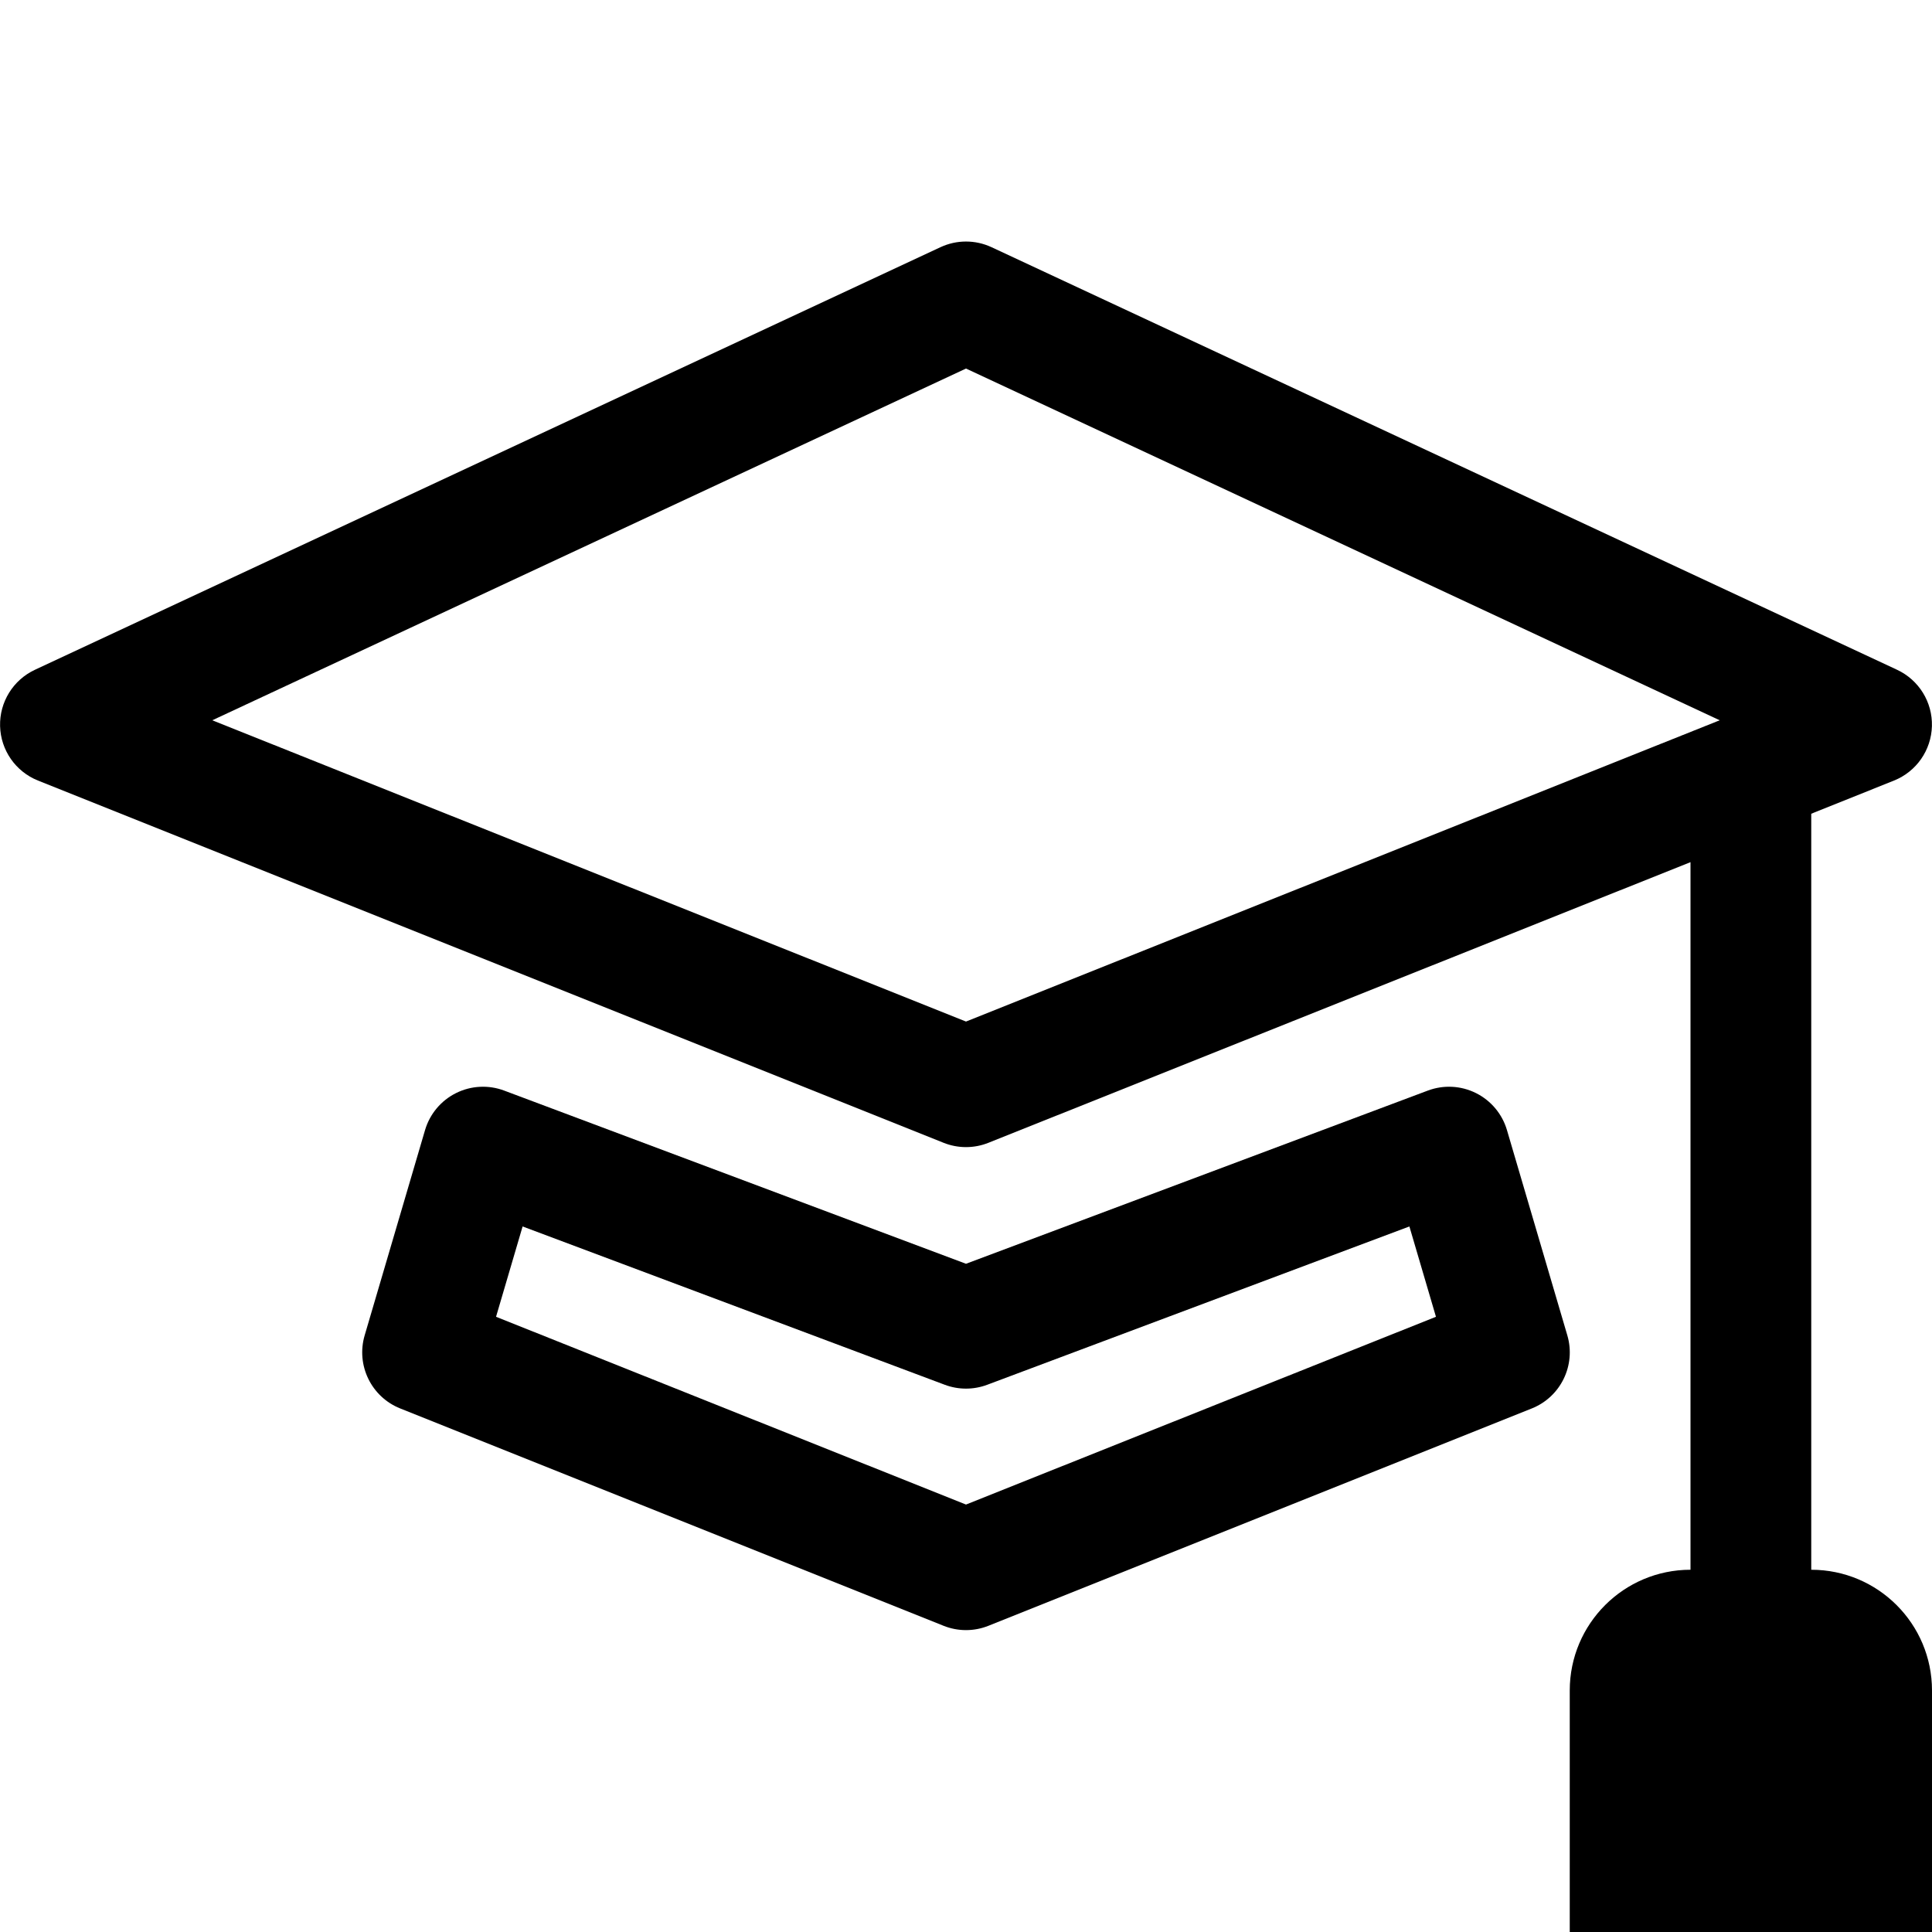
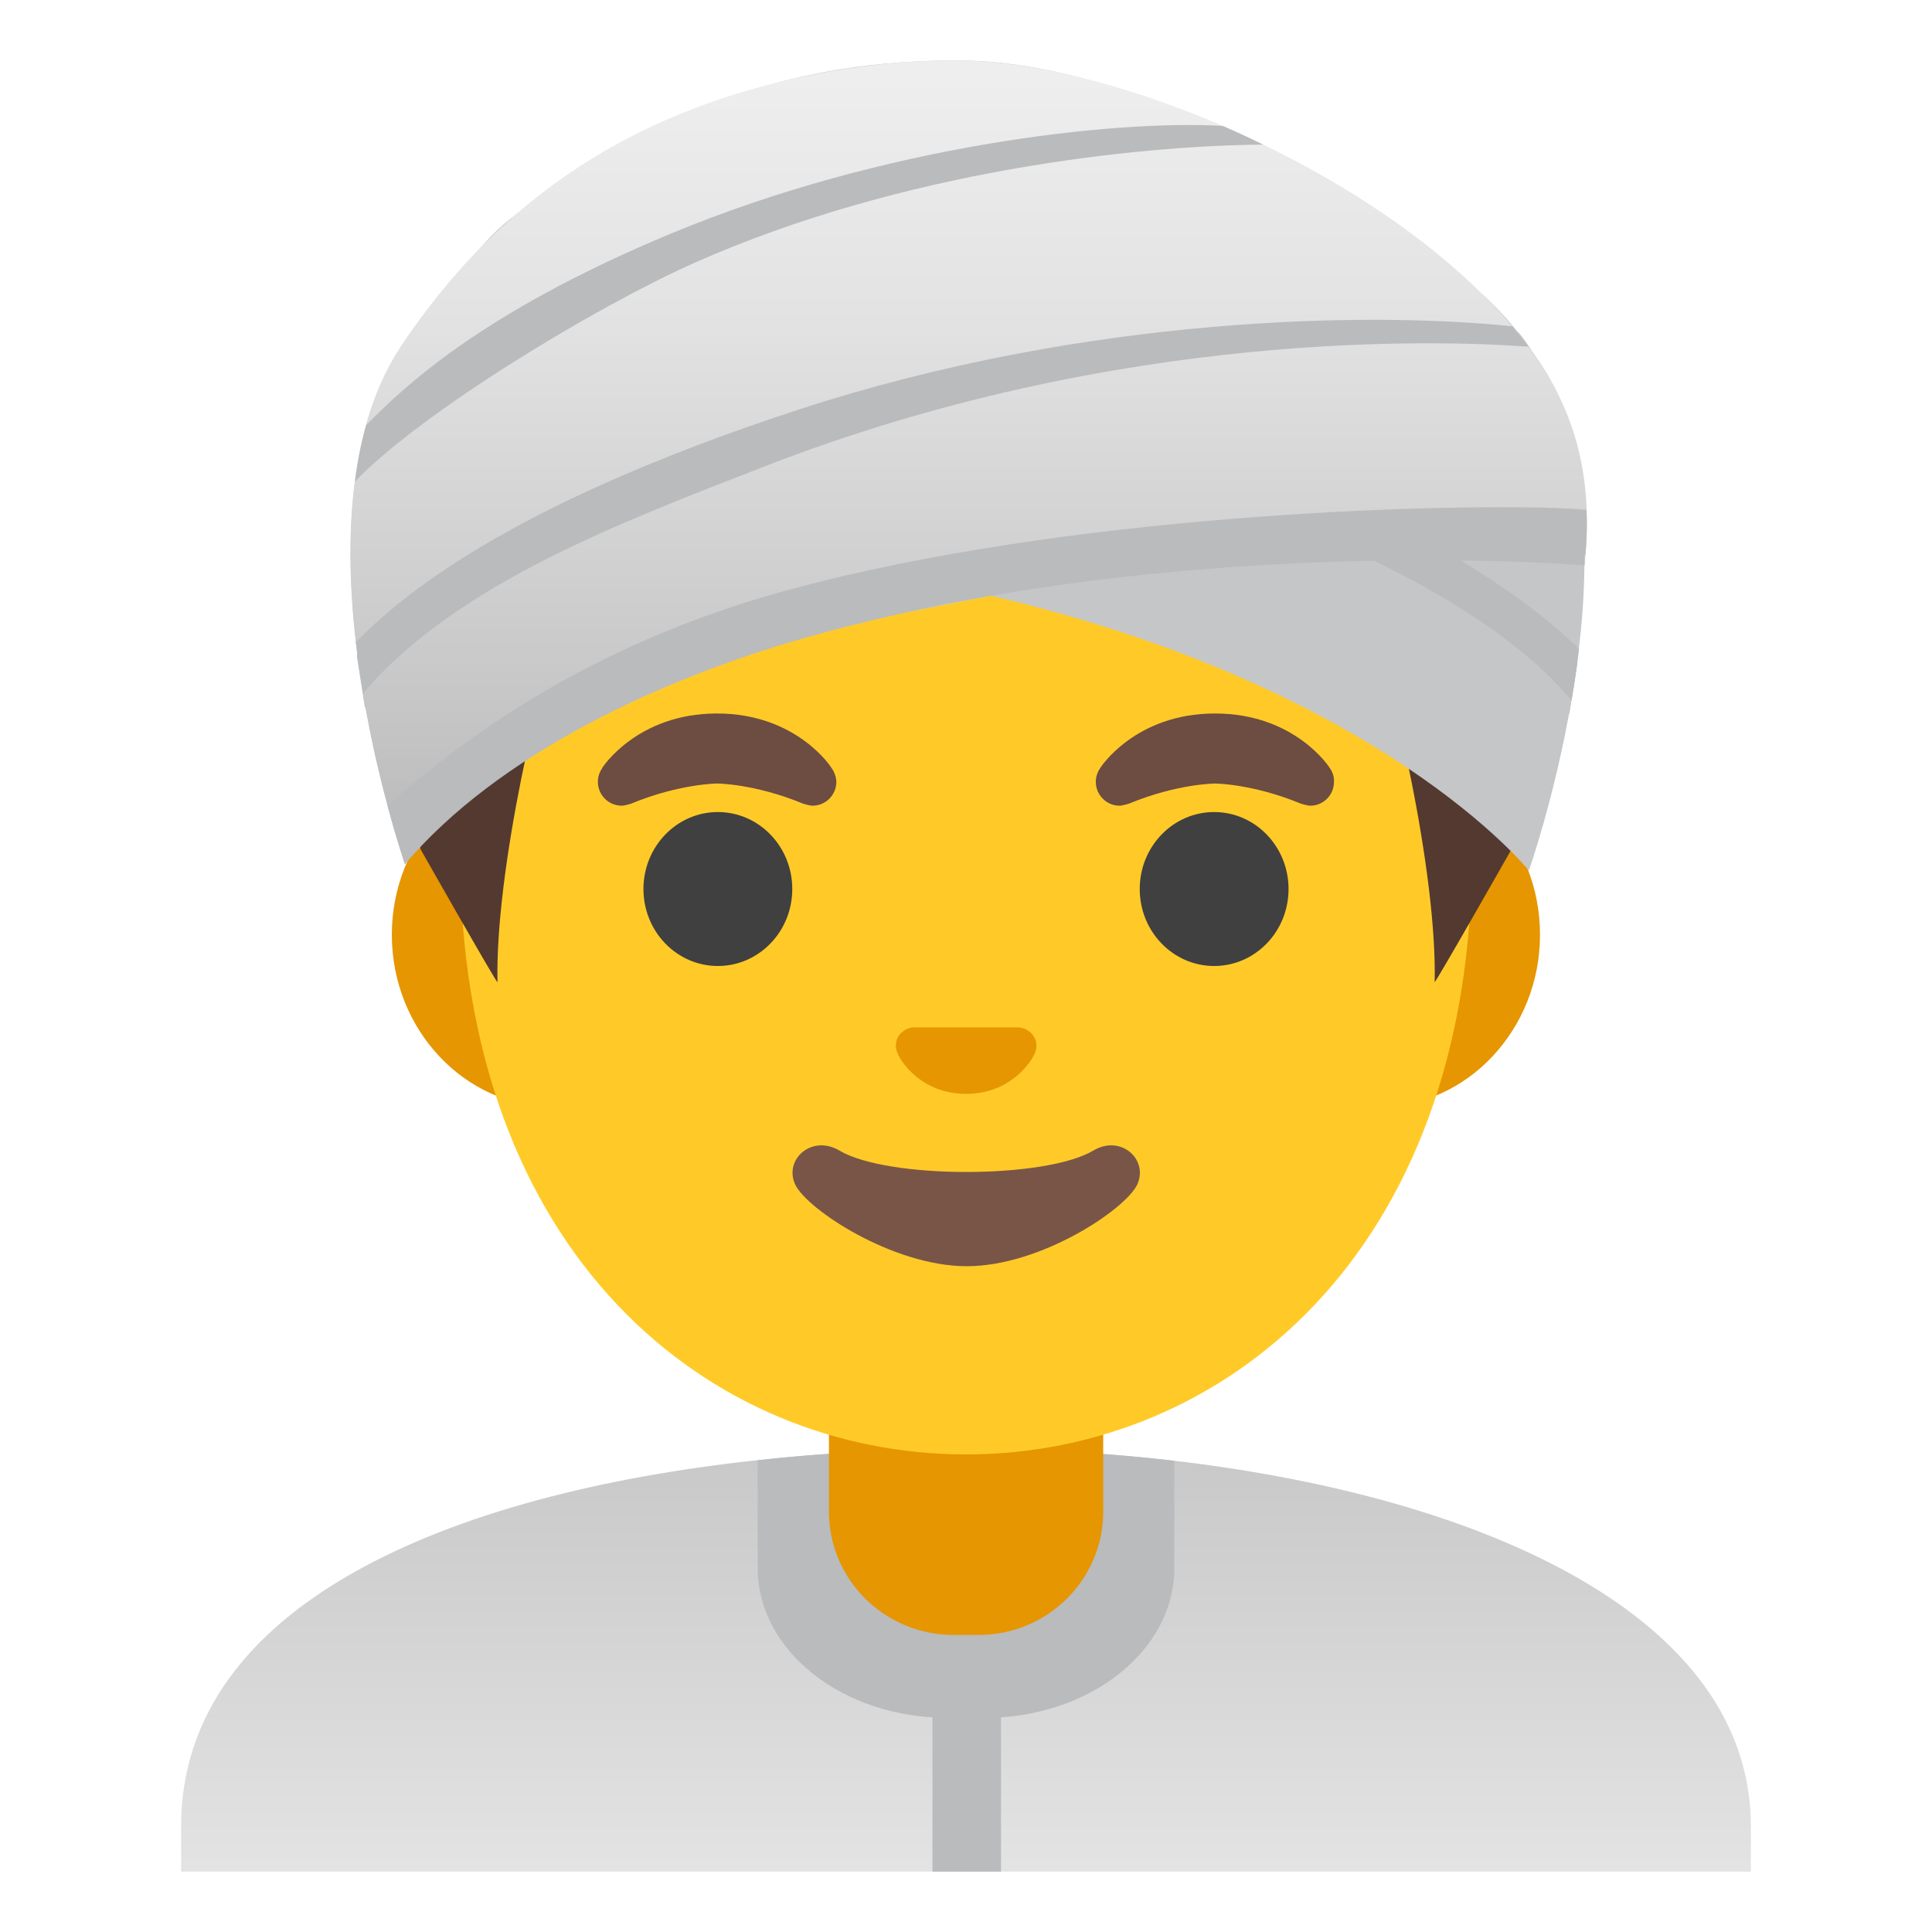
- <svg xmlns="http://www.w3.org/2000/svg" stroke="currentColor" fill="currentColor" stroke-width="0" viewBox="0 0 16 16">
-   <path d="M8.211 2.047a.5.5 0 0 0-.422 0l-7.5 3.5a.5.5 0 0 0 .025.917l7.5 3a.5.5 0 0 0 .372 0L14 7.14V13a1 1 0 0 0-1 1v2h3v-2a1 1 0 0 0-1-1V6.739l.686-.275a.5.5 0 0 0 .025-.917zM8 8.46 1.758 5.965 8 3.052l6.242 2.913z" />
-   <path d="M4.176 9.032a.5.5 0 0 0-.656.327l-.5 1.7a.5.5 0 0 0 .294.605l4.5 1.8a.5.5 0 0 0 .372 0l4.5-1.8a.5.5 0 0 0 .294-.605l-.5-1.7a.5.5 0 0 0-.656-.327L8 10.466zm-.068 1.873.22-.748 3.496 1.311a.5.5 0 0 0 .352 0l3.496-1.311.22.748L8 12.46z" />
+ <svg xmlns="http://www.w3.org/2000/svg" width="800px" height="800px" viewBox="0 0 128 128" aria-hidden="true" role="img" class="iconify iconify--noto" preserveAspectRatio="xMidYMid meet">
+   <linearGradient id="IconifyId17ecdb2904d178eab13428" gradientUnits="userSpaceOnUse" x1="64" y1="4.263" x2="64" y2="31.05" gradientTransform="matrix(1 0 0 -1 0 128)">
+     <stop offset=".001" stop-color="#e3e3e3">
+ </stop>
+     <stop offset="1" stop-color="#c9c9c9">
+ </stop>
+   </linearGradient>
+   <path d="M116 120.99V124H12v-3.01c0-14.66 17.69-22.05 38.2-24.25c4.52-.5 9.17-.73 13.8-.74h.14c4.59 0 9.2.26 13.66.78c20.58 2.4 38.2 10.36 38.2 24.21z" fill="url(#IconifyId17ecdb2904d178eab13428)">
+ </path>
+   <path d="M77.8 96.78v7.12c0 5.47-5.61 9.91-12.54 9.91h-2.51c-6.93 0-12.55-4.44-12.55-9.92v-7.15c4.52-.5 9.17-.73 13.8-.74h.14c4.59 0 9.2.26 13.66.78z" fill="#b9bbbd">
+ </path>
+   <path fill="#b9bbbd" d="M61.78 111.5h4.54V124h-4.54z">
+ </path>
+   <path d="M73.08 90.17H54.92v9.98c0 4.51 3.7 8.17 8.26 8.17h1.65c4.56 0 8.26-3.66 8.26-8.17v-9.98h-.01z" fill="#e59600">
+ </path>
+   <path d="M91.33 50.52H36.67c-5.89 0-10.71 5.14-10.71 11.41s4.82 11.41 10.71 11.41h54.65c5.89 0 10.71-5.14 10.71-11.41s-4.81-11.41-10.7-11.41z" fill="#e59600">
+ </path>
+   <path d="M64 11.16c-17.4 0-33.52 18.61-33.52 45.39c0 26.64 16.61 39.81 33.52 39.81s33.52-13.17 33.52-39.81C97.53 29.77 81.4 11.16 64 11.16z" fill="#ffca28">
+ </path>
+   <g fill="#404040">
+     <ellipse cx="47.56" cy="58.9" rx="4.93" ry="5.1">
+ </ellipse>
+     <ellipse cx="80.44" cy="58.9" rx="4.93" ry="5.1">
+ </ellipse>
+   </g>
+   <path d="M67.86 68.15c-.11-.04-.21-.07-.32-.08h-7.07c-.11.01-.22.04-.32.08c-.64.26-.99.92-.69 1.63s1.71 2.69 4.55 2.69s4.25-1.99 4.55-2.69c.3-.71-.06-1.37-.7-1.63z" fill="#e59600">
+ </path>
+   <path d="M72.43 76.23c-3.19 1.89-13.63 1.89-16.81 0c-1.83-1.09-3.7.58-2.94 2.24c.75 1.63 6.45 5.42 11.37 5.42s10.55-3.79 11.3-5.42c.75-1.66-1.1-3.33-2.92-2.24z" fill="#795548">
+ </path>
+   <path d="M64.07 5.92h-.02h-.02c-45.43.25-36.17 50.34-36.17 50.34s5.1 8.99 5.1 8.81c-.16-7.25 2.74-20.09 4.8-25.55a6.075 6.075 0 0 1 6.79-3.83c4.46.8 11.55 1.8 19.38 1.8h.16c7.83 0 14.92-1 19.37-1.81c2.9-.53 5.76 1.08 6.79 3.83c2.06 5.47 4.96 18.3 4.8 25.55c0 .18 5.1-8.81 5.1-8.81S109.5 6.17 64.07 5.92z" fill="#543930">
+ </path>
+   <g fill="#6d4c41">
+     <path d="M88.1 50.88c0-.01-2.29-3.61-7.6-3.61s-7.6 3.6-7.6 3.6v.01c-.19.26-.3.58-.3.92c0 .87.71 1.58 1.57 1.58c.18 0 .62-.13.66-.15c3.18-1.31 5.67-1.32 5.67-1.32s2.47.01 5.65 1.32c.04.02.48.15.66.15c.87 0 1.57-.71 1.57-1.58c.02-.35-.1-.67-.28-.92z">
+ </path>
+     <path d="M55.09 50.88c.01-.01-2.29-3.61-7.59-3.61s-7.6 3.6-7.6 3.6l.01.01c-.19.26-.3.58-.3.92c0 .87.71 1.58 1.58 1.58c.18 0 .62-.13.66-.15c3.18-1.31 5.67-1.32 5.67-1.32s2.47.01 5.65 1.32c.04.02.48.15.66.15c.87 0 1.58-.71 1.58-1.58a1.67 1.67 0 0 0-.32-.92z">
+ </path>
+   </g>
+   <g>
+     <path d="M104.51 43.89s-5.72-8.44-30.88-16.69c-19.9-6.53-37.98-6.73-46.06-5.61c0 0-.25.23-.91 1.25c0 0 22.46-2.37 49.08 7.99c9.78 3.81 22.83 8.57 28.23 16.47l.54-3.41z" fill="#b9bbbd">
+ </path>
+     <path d="M64.36 39.18c-23.05-5.1-36-6.83-40.52-2.29c-.62-6.69 1.07-11.28 2.85-13.89c2.05-3.01 4.66-6.72 7.55-8.83C44.51 6.67 53.28 4 63.45 4c9.96 0 22.17 6.24 31.22 12.73c2.91 2.09 4.87 3.69 6.92 6.69c7.8 11.42-.3 34.26-.3 34.26s-9.97-12.54-36.93-18.5z" fill="none">
+ </path>
+     <linearGradient id="IconifyId17ecdb2904d178eab13429" gradientUnits="userSpaceOnUse" x1="64.159" y1="3.57" x2="64.159" y2="54.923" gradientTransform="translate(0 .677)">
+       <stop offset=".017" stop-color="#eee">
+ </stop>
+       <stop offset=".328" stop-color="#e3e3e3">
+ </stop>
+       <stop offset=".879" stop-color="#c5c5c5">
+ </stop>
+       <stop offset="1" stop-color="#bdbdbd">
+ </stop>
+     </linearGradient>
+     <path d="M60.22 40.53c23.15-4.54 37.45-7.4 44.77-3.08c.61-6.69-1.47-11.53-3.39-14.03C93.42 12.75 73.49 4 63.31 4C53.35 4 36 8.67 26.54 23c-7.63 11.55.3 34.26.3 34.26s6.33-11.43 33.38-16.73z" fill="url(#IconifyId17ecdb2904d178eab13429)">
+ </path>
+     <path d="M23.64 43.47s4.34-8.02 29.51-16.27c19.9-6.52 39.36-6.31 47.43-5.19c0 0 .25.23.91 1.25c0 0-23.84-2.79-50.46 7.57c-9.78 3.81-21.45 8.15-26.85 16.05l-.54-3.41z" fill="#b9bbbd">
+ </path>
+     <path d="M104.98 36.73c0 .24 0 .48-.01.72c-.01 1.87-.15 3.74-.37 5.55c-.13 1.17-.3 2.3-.49 3.4c-1.09 6.39-2.82 11.28-2.82 11.28s-9.65-12.13-35.63-18.21c-.43-.09-.86-.19-1.31-.29c-1.47-.33-2.91-.64-4.31-.93c-.8-.17-1.59-.33-2.37-.49c-19.14-3.88-29.77-4.95-33.84-.87c-.61-6.69 1.08-11.28 2.86-13.89c.1-.15.21-.3.32-.45c.31-.44.66-.89 1.03-1.36c2.16-2.69 3.85-5.31 6.2-7.02c6.42-4.69 12.24-7.49 18.19-8.93h.01c2.78-.67 5.6-1.05 8.5-1.18c.4-.02.8-.03 1.19-.04c.4-.02.8-.02 1.18-.02c.31 0 .63.01.95.02c1.62.05 3.29.26 5 .6c.33.06.67.13 1.01.21c8.34 1.91 17.34 6.83 24.41 11.9c1.46 1.05 2.67 1.97 3.78 3c.07.06.14.13.21.2c1.03.99 1.97 2.08 2.93 3.49c1.97 2.89 2.93 6.53 3.25 10.34c.08.98.12 1.98.13 2.97z" fill="#c4c6c7">
+ </path>
+     <path d="M104.61 43c-.13 1.17-.3 2.3-.49 3.4C98 39.14 85.6 34.6 76.13 30.91c-23.38-9.09-43.29-8.79-49.12-8.36c.31-.44.66-.89 1.03-1.36c9.14-.95 26.64-.34 45.91 5.98C93.67 33.63 101.82 40.2 104.61 43z" fill="#b9bbbd">
+ </path>
+     <linearGradient id="IconifyId17ecdb2904d178eab13430" gradientUnits="userSpaceOnUse" x1="64.184" y1="123.719" x2="64.184" y2="74.429" gradientTransform="matrix(1 0 0 -1 0 128)">
+       <stop offset=".017" stop-color="#eee">
+ </stop>
+       <stop offset=".328" stop-color="#e3e3e3">
+ </stop>
+       <stop offset=".879" stop-color="#c5c5c5">
+ </stop>
+       <stop offset="1" stop-color="#bdbdbd">
+ </stop>
+     </linearGradient>
+     <path d="M105.04 36.76l-.06-.03c-6.14-3.23-36.35-.76-44.94 1.52c-.22.06-.42.11-.61.17c-32.83 9.97-32.55 18.33-32.59 18.82v.02l-.01-.01c-.05-.16-.55-1.61-1.15-3.88c-.54-1.97-1.15-4.55-1.63-7.44c-.18-1.09-.34-2.23-.48-3.4c-.39-3.46-.52-7.15-.06-10.63c.16-1.28.4-2.53.74-3.73v-.01c.52-1.87 1.26-3.61 2.28-5.16C33.4 12.61 42.49 7.5 52.44 5.24h.01c2.52-.57 5.02-.94 7.42-1.12l1.08-.06c.4-.02.8-.03 1.19-.04c.39-.02.79-.02 1.17-.02c.31 0 .63.01.95.02c.39.02.81.04 1.22.07c1.2.11 2.46.28 3.77.53c.33.06.67.13 1.01.21c3.43.73 7.11 1.94 10.74 3.51c.9.39 1.79.8 2.68 1.24h.01c5.58 2.7 10.87 6.21 14.76 10.15c.07.06.14.13.21.2c.55.55 1.05 1.12 1.54 1.69c.38.45.73.9 1.06 1.35c.11.15.23.3.33.45c1.54 2.17 3.36 5.4 3.53 10.37c.04.93.01 1.92-.08 2.97z" fill="url(#IconifyId17ecdb2904d178eab13430)">
+ </path>
+     <path d="M101.27 22.97c-5.64-.42-27.08-1.23-50.64 7.94c-9.44 3.68-20.44 7.79-26.57 15.02c-.18-1.09-.34-2.23-.48-3.4c2.82-2.81 9.62-8.93 29.23-15.36c19.34-6.34 38.29-6.51 47.39-5.55c.38.45.74.9 1.07 1.35z" fill="#b9bbbd">
+ </path>
+     <path d="M105.04 36.76l-.06-.03c0 .24 0 .48-.01.72c-4.61-.34-21.37-1.09-39.31 2.02c-4.07.71-8.2 1.62-12.27 2.77c-9.71 2.76-20.42 7.78-26.55 15l-.01.01c-.05-.16-.55-1.61-1.15-3.88c3.65-3.19 12.09-10.34 26.42-14.25c1.81-.49 3.67-.95 5.57-1.36c19.18-4.18 42.04-4.44 47.17-4c.09.01.19.02.27.03c.05.93.02 1.92-.07 2.97z" fill="#b9bbbd">
+ </path>
+     <path d="M83.68 9.58c-8.35.07-23.84 1.72-37.55 7.78c-6.75 2.99-18.27 10.01-22.61 14.54c.16-1.28.4-2.53.74-3.73v-.01c2.31-2.3 7.31-7.33 20.23-12.7C58.53 9.63 73.75 7.93 81 8.34c.91.39 1.79.8 2.68 1.24z" fill="#b9bbbd">
+ </path>
+   </g>
</svg>
